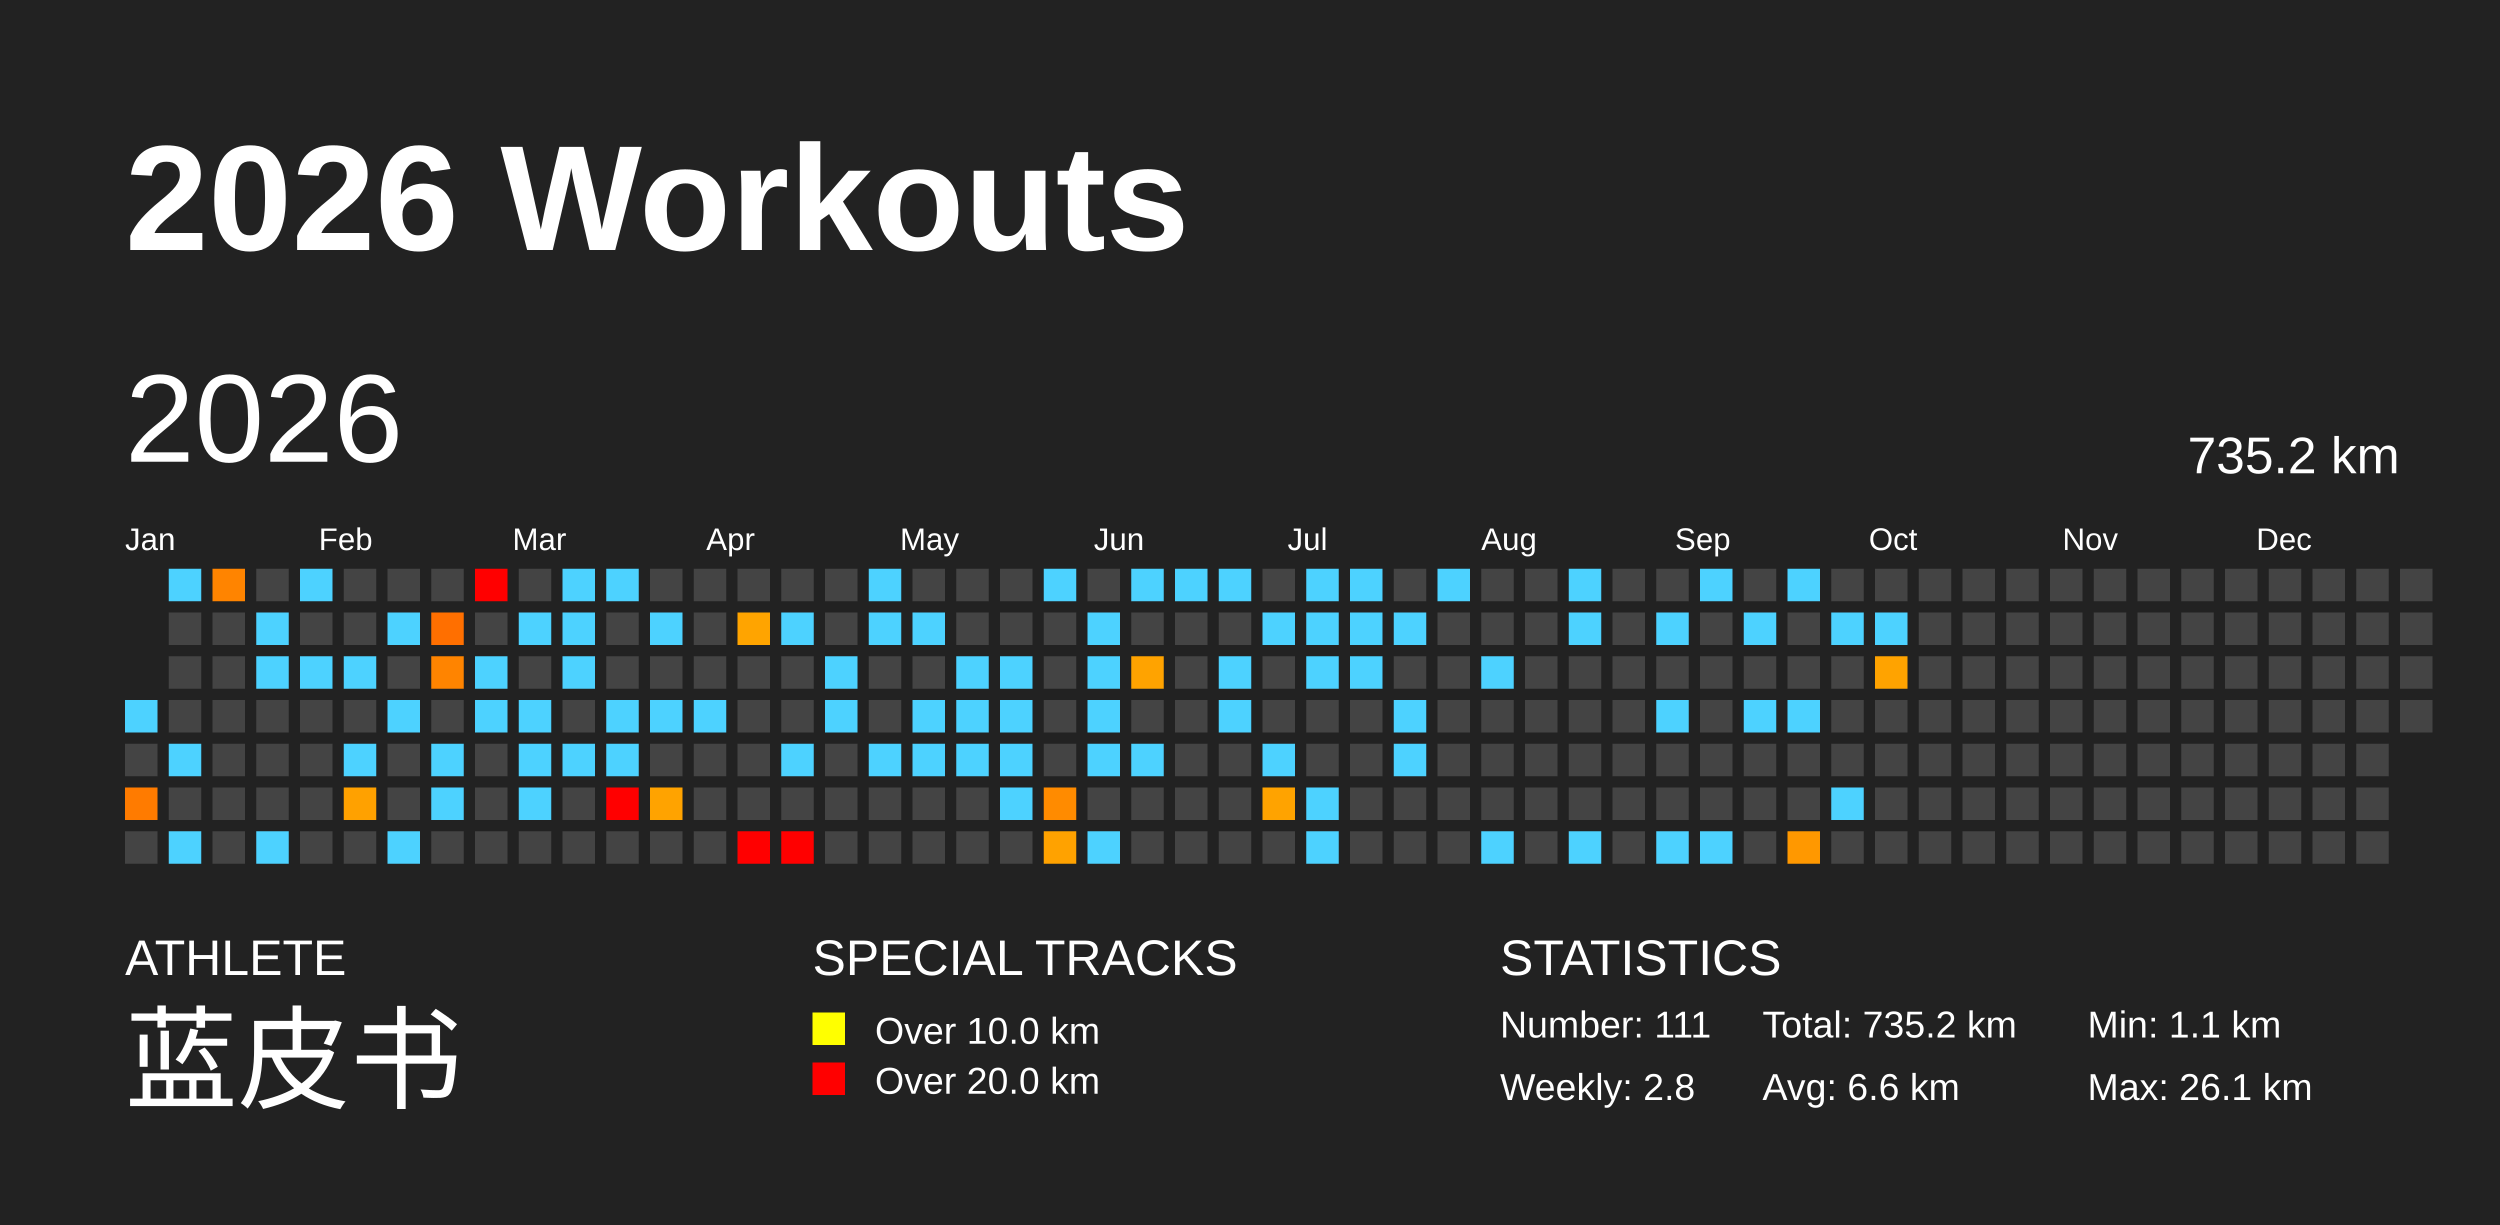
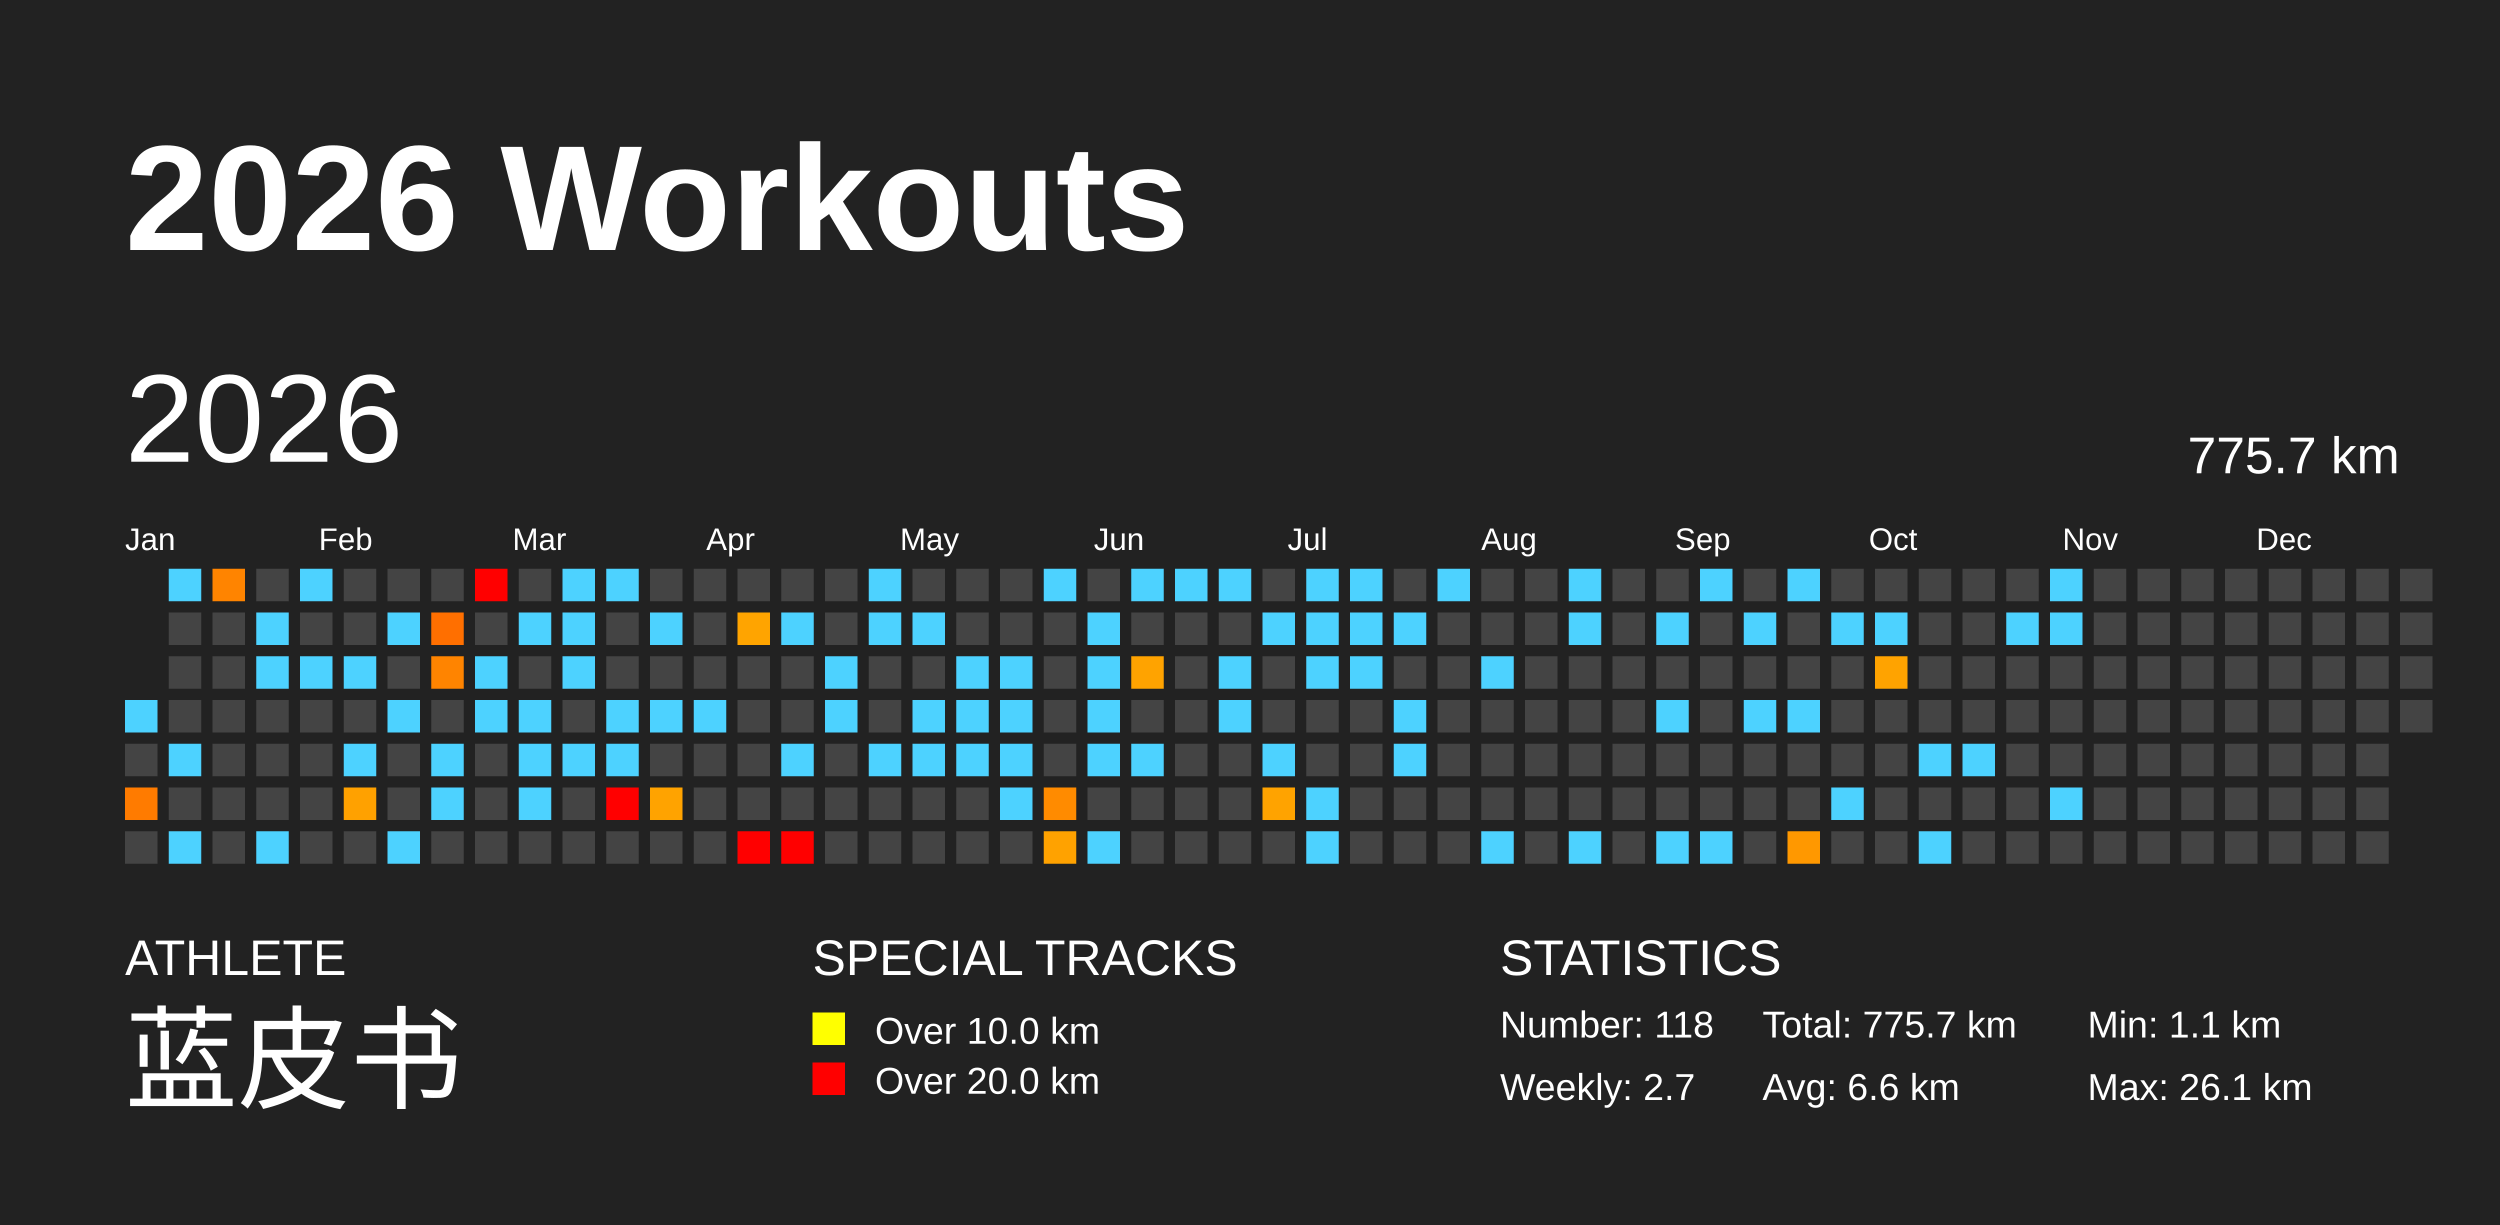
<svg xmlns="http://www.w3.org/2000/svg" baseProfile="full" height="98mm" version="1.1" viewBox="0,0,200,98" width="200mm">
  <defs />
  <rect fill="#222222" height="98" width="200" x="0" y="0" />
  <text fill="#FFFFFF" style="font-size:12px; font-family:Arial; font-weight:bold;" x="10" y="20">2026 Workouts</text>
  <text fill="#FFFFFF" style="font-size:4px; font-family:Arial" x="10" y="78">ATHLETE</text>
  <text fill="#FFFFFF" style="font-size:9px; font-family:Arial" x="10" y="88">蓝皮书</text>
  <text fill="#FFFFFF" style="font-size:4px; font-family:Arial" x="65" y="78">SPECIAL TRACKS</text>
  <rect fill="yellow" height="2.6" width="2.6" x="65" y="81" />
  <text fill="#FFFFFF" style="font-size:3px; font-family:Arial" x="70" y="83.5">Over 10.0 km</text>
  <rect fill="red" height="2.6" width="2.6" x="65" y="85" />
  <text fill="#FFFFFF" style="font-size:3px; font-family:Arial" x="70" y="87.5">Over 20.0 km</text>
  <text fill="#FFFFFF" style="font-size:4px; font-family:Arial" x="120" y="78">STATISTICS</text>
-   <text fill="#FFFFFF" style="font-size:3px; font-family:Arial" x="120" y="83">Number: 111</text>
-   <text fill="#FFFFFF" style="font-size:3px; font-family:Arial" x="120" y="88">Weekly: 2.8</text>
-   <text fill="#FFFFFF" style="font-size:3px; font-family:Arial" x="141" y="83">Total: 735.2 km</text>
+   <text fill="#FFFFFF" style="font-size:3px; font-family:Arial" x="120" y="83">Number: 118</text>
+   <text fill="#FFFFFF" style="font-size:3px; font-family:Arial" x="120" y="88">Weekly: 2.7</text>
+   <text fill="#FFFFFF" style="font-size:3px; font-family:Arial" x="141" y="83">Total: 775.7 km</text>
  <text fill="#FFFFFF" style="font-size:3px; font-family:Arial" x="141" y="88">Avg: 6.6 km</text>
  <text fill="#FFFFFF" style="font-size:3px; font-family:Arial" x="167" y="83">Min: 1.1 km</text>
  <text fill="#FFFFFF" style="font-size:3px; font-family:Arial" x="167" y="88">Max: 26.1 km</text>
  <text dominant-baseline="hanging" fill="#FFFFFF" style="font-size:10.0px; font-family:Arial;" x="10" y="30">2026</text>
-   <text dominant-baseline="hanging" fill="#FFFFFF" style="font-size:4.125px; font-family:Arial;" x="175" y="35">735.2 km</text>
+   <text dominant-baseline="hanging" fill="#FFFFFF" style="font-size:4.125px; font-family:Arial;" x="175" y="35">775.7 km</text>
  <text fill="#FFFFFF" style="font-size:2.5px; font-family:Arial" x="10.0" y="44">Jan</text>
  <text fill="#FFFFFF" style="font-size:2.5px; font-family:Arial" x="25.5" y="44">Feb</text>
  <text fill="#FFFFFF" style="font-size:2.5px; font-family:Arial" x="41.0" y="44">Mar</text>
  <text fill="#FFFFFF" style="font-size:2.5px; font-family:Arial" x="56.5" y="44">Apr</text>
  <text fill="#FFFFFF" style="font-size:2.5px; font-family:Arial" x="72.0" y="44">May</text>
  <text fill="#FFFFFF" style="font-size:2.5px; font-family:Arial" x="87.5" y="44">Jun</text>
  <text fill="#FFFFFF" style="font-size:2.5px; font-family:Arial" x="103.0" y="44">Jul</text>
  <text fill="#FFFFFF" style="font-size:2.5px; font-family:Arial" x="118.5" y="44">Aug</text>
  <text fill="#FFFFFF" style="font-size:2.5px; font-family:Arial" x="134.0" y="44">Sep</text>
  <text fill="#FFFFFF" style="font-size:2.5px; font-family:Arial" x="149.5" y="44">Oct</text>
  <text fill="#FFFFFF" style="font-size:2.5px; font-family:Arial" x="165.0" y="44">Nov</text>
  <text fill="#FFFFFF" style="font-size:2.5px; font-family:Arial" x="180.5" y="44">Dec</text>
  <rect fill="#4dd2ff" height="2.6" width="2.6" x="10.0" y="56.0" />
  <rect fill="#444444" height="2.6" width="2.6" x="10.0" y="59.5" />
  <rect fill="#ff7b00" height="2.6" width="2.6" x="10.0" y="63.0" />
  <rect fill="#444444" height="2.6" width="2.6" x="10.0" y="66.5" />
  <rect fill="#4dd2ff" height="2.6" width="2.6" x="13.5" y="45.5" />
  <rect fill="#444444" height="2.6" width="2.6" x="13.5" y="49.0" />
  <rect fill="#444444" height="2.6" width="2.6" x="13.5" y="52.5" />
  <rect fill="#444444" height="2.6" width="2.6" x="13.5" y="56.0" />
  <rect fill="#4dd2ff" height="2.6" width="2.6" x="13.5" y="59.5" />
  <rect fill="#444444" height="2.6" width="2.6" x="13.5" y="63.0" />
  <rect fill="#4dd2ff" height="2.6" width="2.6" x="13.5" y="66.5" />
  <rect fill="#ff8400" height="2.6" width="2.6" x="17.0" y="45.5" />
  <rect fill="#444444" height="2.6" width="2.6" x="17.0" y="49.0" />
  <rect fill="#444444" height="2.6" width="2.6" x="17.0" y="52.5" />
  <rect fill="#444444" height="2.6" width="2.6" x="17.0" y="56.0" />
  <rect fill="#444444" height="2.6" width="2.6" x="17.0" y="59.5" />
  <rect fill="#444444" height="2.6" width="2.6" x="17.0" y="63.0" />
  <rect fill="#444444" height="2.6" width="2.6" x="17.0" y="66.5" />
  <rect fill="#444444" height="2.6" width="2.6" x="20.5" y="45.5" />
  <rect fill="#4dd2ff" height="2.6" width="2.6" x="20.5" y="49.0" />
  <rect fill="#4dd2ff" height="2.6" width="2.6" x="20.5" y="52.5" />
  <rect fill="#444444" height="2.6" width="2.6" x="20.5" y="56.0" />
  <rect fill="#444444" height="2.6" width="2.6" x="20.5" y="59.5" />
  <rect fill="#444444" height="2.6" width="2.6" x="20.5" y="63.0" />
  <rect fill="#4dd2ff" height="2.6" width="2.6" x="20.5" y="66.5" />
  <rect fill="#4dd2ff" height="2.6" width="2.6" x="24.0" y="45.5" />
  <rect fill="#444444" height="2.6" width="2.6" x="24.0" y="49.0" />
  <rect fill="#4dd2ff" height="2.6" width="2.6" x="24.0" y="52.5" />
  <rect fill="#444444" height="2.6" width="2.6" x="24.0" y="56.0" />
  <rect fill="#444444" height="2.6" width="2.6" x="24.0" y="59.5" />
  <rect fill="#444444" height="2.6" width="2.6" x="24.0" y="63.0" />
  <rect fill="#444444" height="2.6" width="2.6" x="24.0" y="66.5" />
  <rect fill="#444444" height="2.6" width="2.6" x="27.5" y="45.5" />
  <rect fill="#444444" height="2.6" width="2.6" x="27.5" y="49.0" />
  <rect fill="#4dd2ff" height="2.6" width="2.6" x="27.5" y="52.5" />
  <rect fill="#444444" height="2.6" width="2.6" x="27.5" y="56.0" />
  <rect fill="#4dd2ff" height="2.6" width="2.6" x="27.5" y="59.5" />
  <rect fill="#ffa100" height="2.6" width="2.6" x="27.5" y="63.0" />
  <rect fill="#444444" height="2.6" width="2.6" x="27.5" y="66.5" />
  <rect fill="#444444" height="2.6" width="2.6" x="31.0" y="45.5" />
  <rect fill="#4dd2ff" height="2.6" width="2.6" x="31.0" y="49.0" />
  <rect fill="#444444" height="2.6" width="2.6" x="31.0" y="52.5" />
  <rect fill="#4dd2ff" height="2.6" width="2.6" x="31.0" y="56.0" />
  <rect fill="#444444" height="2.6" width="2.6" x="31.0" y="59.5" />
  <rect fill="#444444" height="2.6" width="2.6" x="31.0" y="63.0" />
  <rect fill="#4dd2ff" height="2.6" width="2.6" x="31.0" y="66.5" />
  <rect fill="#444444" height="2.6" width="2.6" x="34.5" y="45.5" />
  <rect fill="#ff6f00" height="2.6" width="2.6" x="34.5" y="49.0" />
  <rect fill="#ff8400" height="2.6" width="2.6" x="34.5" y="52.5" />
  <rect fill="#444444" height="2.6" width="2.6" x="34.5" y="56.0" />
  <rect fill="#4dd2ff" height="2.6" width="2.6" x="34.5" y="59.5" />
  <rect fill="#4dd2ff" height="2.6" width="2.6" x="34.5" y="63.0" />
  <rect fill="#444444" height="2.6" width="2.6" x="34.5" y="66.5" />
  <rect fill="red" height="2.6" width="2.6" x="38.0" y="45.5" />
  <rect fill="#444444" height="2.6" width="2.6" x="38.0" y="49.0" />
  <rect fill="#4dd2ff" height="2.6" width="2.6" x="38.0" y="52.5" />
  <rect fill="#4dd2ff" height="2.6" width="2.6" x="38.0" y="56.0" />
  <rect fill="#444444" height="2.6" width="2.6" x="38.0" y="59.5" />
  <rect fill="#444444" height="2.6" width="2.6" x="38.0" y="63.0" />
  <rect fill="#444444" height="2.6" width="2.6" x="38.0" y="66.5" />
  <rect fill="#444444" height="2.6" width="2.6" x="41.5" y="45.5" />
  <rect fill="#4dd2ff" height="2.6" width="2.6" x="41.5" y="49.0" />
  <rect fill="#444444" height="2.6" width="2.6" x="41.5" y="52.5" />
  <rect fill="#4dd2ff" height="2.6" width="2.6" x="41.5" y="56.0" />
  <rect fill="#4dd2ff" height="2.6" width="2.6" x="41.5" y="59.5" />
  <rect fill="#4dd2ff" height="2.6" width="2.6" x="41.5" y="63.0" />
  <rect fill="#444444" height="2.6" width="2.6" x="41.5" y="66.5" />
  <rect fill="#4dd2ff" height="2.6" width="2.6" x="45.0" y="45.5" />
  <rect fill="#4dd2ff" height="2.6" width="2.6" x="45.0" y="49.0" />
  <rect fill="#4dd2ff" height="2.6" width="2.6" x="45.0" y="52.5" />
  <rect fill="#444444" height="2.6" width="2.6" x="45.0" y="56.0" />
  <rect fill="#4dd2ff" height="2.6" width="2.6" x="45.0" y="59.5" />
  <rect fill="#444444" height="2.6" width="2.6" x="45.0" y="63.0" />
  <rect fill="#444444" height="2.6" width="2.6" x="45.0" y="66.5" />
  <rect fill="#4dd2ff" height="2.6" width="2.6" x="48.5" y="45.5" />
  <rect fill="#444444" height="2.6" width="2.6" x="48.5" y="49.0" />
  <rect fill="#444444" height="2.6" width="2.6" x="48.5" y="52.5" />
  <rect fill="#4dd2ff" height="2.6" width="2.6" x="48.5" y="56.0" />
  <rect fill="#4dd2ff" height="2.6" width="2.6" x="48.5" y="59.5" />
  <rect fill="red" height="2.6" width="2.6" x="48.5" y="63.0" />
  <rect fill="#444444" height="2.6" width="2.6" x="48.5" y="66.5" />
  <rect fill="#444444" height="2.6" width="2.6" x="52.0" y="45.5" />
  <rect fill="#4dd2ff" height="2.6" width="2.6" x="52.0" y="49.0" />
  <rect fill="#444444" height="2.6" width="2.6" x="52.0" y="52.5" />
  <rect fill="#4dd2ff" height="2.6" width="2.6" x="52.0" y="56.0" />
  <rect fill="#444444" height="2.6" width="2.6" x="52.0" y="59.5" />
  <rect fill="#ffa300" height="2.6" width="2.6" x="52.0" y="63.0" />
  <rect fill="#444444" height="2.6" width="2.6" x="52.0" y="66.5" />
  <rect fill="#444444" height="2.6" width="2.6" x="55.5" y="45.5" />
  <rect fill="#444444" height="2.6" width="2.6" x="55.5" y="49.0" />
  <rect fill="#444444" height="2.6" width="2.6" x="55.5" y="52.5" />
  <rect fill="#4dd2ff" height="2.6" width="2.6" x="55.5" y="56.0" />
  <rect fill="#444444" height="2.6" width="2.6" x="55.5" y="59.5" />
  <rect fill="#444444" height="2.6" width="2.6" x="55.5" y="63.0" />
  <rect fill="#444444" height="2.6" width="2.6" x="55.5" y="66.5" />
  <rect fill="#444444" height="2.6" width="2.6" x="59.0" y="45.5" />
  <rect fill="#ffa400" height="2.6" width="2.6" x="59.0" y="49.0" />
  <rect fill="#444444" height="2.6" width="2.6" x="59.0" y="52.5" />
  <rect fill="#444444" height="2.6" width="2.6" x="59.0" y="56.0" />
  <rect fill="#444444" height="2.6" width="2.6" x="59.0" y="59.5" />
  <rect fill="#444444" height="2.6" width="2.6" x="59.0" y="63.0" />
  <rect fill="red" height="2.6" width="2.6" x="59.0" y="66.5" />
  <rect fill="#444444" height="2.6" width="2.6" x="62.5" y="45.5" />
  <rect fill="#4dd2ff" height="2.6" width="2.6" x="62.5" y="49.0" />
  <rect fill="#444444" height="2.6" width="2.6" x="62.5" y="52.5" />
  <rect fill="#444444" height="2.6" width="2.6" x="62.5" y="56.0" />
  <rect fill="#4dd2ff" height="2.6" width="2.6" x="62.5" y="59.5" />
  <rect fill="#444444" height="2.6" width="2.6" x="62.5" y="63.0" />
  <rect fill="red" height="2.6" width="2.6" x="62.5" y="66.5" />
  <rect fill="#444444" height="2.6" width="2.6" x="66.0" y="45.5" />
  <rect fill="#444444" height="2.6" width="2.6" x="66.0" y="49.0" />
  <rect fill="#4dd2ff" height="2.6" width="2.6" x="66.0" y="52.5" />
  <rect fill="#4dd2ff" height="2.6" width="2.6" x="66.0" y="56.0" />
  <rect fill="#444444" height="2.6" width="2.6" x="66.0" y="59.5" />
  <rect fill="#444444" height="2.6" width="2.6" x="66.0" y="63.0" />
  <rect fill="#444444" height="2.6" width="2.6" x="66.0" y="66.5" />
  <rect fill="#4dd2ff" height="2.6" width="2.6" x="69.5" y="45.5" />
  <rect fill="#4dd2ff" height="2.6" width="2.6" x="69.5" y="49.0" />
  <rect fill="#444444" height="2.6" width="2.6" x="69.5" y="52.5" />
  <rect fill="#444444" height="2.6" width="2.6" x="69.5" y="56.0" />
  <rect fill="#4dd2ff" height="2.6" width="2.6" x="69.5" y="59.5" />
  <rect fill="#444444" height="2.6" width="2.6" x="69.5" y="63.0" />
  <rect fill="#444444" height="2.6" width="2.6" x="69.5" y="66.5" />
  <rect fill="#444444" height="2.6" width="2.6" x="73.0" y="45.5" />
  <rect fill="#4dd2ff" height="2.6" width="2.6" x="73.0" y="49.0" />
  <rect fill="#444444" height="2.6" width="2.6" x="73.0" y="52.5" />
  <rect fill="#4dd2ff" height="2.6" width="2.6" x="73.0" y="56.0" />
  <rect fill="#4dd2ff" height="2.6" width="2.6" x="73.0" y="59.5" />
  <rect fill="#444444" height="2.6" width="2.6" x="73.0" y="63.0" />
  <rect fill="#444444" height="2.6" width="2.6" x="73.0" y="66.5" />
  <rect fill="#444444" height="2.6" width="2.6" x="76.5" y="45.5" />
  <rect fill="#444444" height="2.6" width="2.6" x="76.5" y="49.0" />
  <rect fill="#4dd2ff" height="2.6" width="2.6" x="76.5" y="52.5" />
  <rect fill="#4dd2ff" height="2.6" width="2.6" x="76.5" y="56.0" />
  <rect fill="#4dd2ff" height="2.6" width="2.6" x="76.5" y="59.5" />
  <rect fill="#444444" height="2.6" width="2.6" x="76.5" y="63.0" />
  <rect fill="#444444" height="2.6" width="2.6" x="76.5" y="66.5" />
  <rect fill="#444444" height="2.6" width="2.6" x="80.0" y="45.5" />
  <rect fill="#444444" height="2.6" width="2.6" x="80.0" y="49.0" />
  <rect fill="#4dd2ff" height="2.6" width="2.6" x="80.0" y="52.5" />
  <rect fill="#4dd2ff" height="2.6" width="2.6" x="80.0" y="56.0" />
  <rect fill="#4dd2ff" height="2.6" width="2.6" x="80.0" y="59.5" />
  <rect fill="#4dd2ff" height="2.6" width="2.6" x="80.0" y="63.0" />
  <rect fill="#444444" height="2.6" width="2.6" x="80.0" y="66.5" />
  <rect fill="#4dd2ff" height="2.6" width="2.6" x="83.5" y="45.5" />
  <rect fill="#444444" height="2.6" width="2.6" x="83.5" y="49.0" />
  <rect fill="#444444" height="2.6" width="2.6" x="83.5" y="52.5" />
  <rect fill="#444444" height="2.6" width="2.6" x="83.5" y="56.0" />
  <rect fill="#444444" height="2.6" width="2.6" x="83.5" y="59.5" />
  <rect fill="#ff8b00" height="2.6" width="2.6" x="83.5" y="63.0" />
  <rect fill="#ffa200" height="2.6" width="2.6" x="83.5" y="66.5" />
  <rect fill="#444444" height="2.6" width="2.6" x="87.0" y="45.5" />
  <rect fill="#4dd2ff" height="2.6" width="2.6" x="87.0" y="49.0" />
  <rect fill="#4dd2ff" height="2.6" width="2.6" x="87.0" y="52.5" />
  <rect fill="#4dd2ff" height="2.6" width="2.6" x="87.0" y="56.0" />
  <rect fill="#4dd2ff" height="2.6" width="2.6" x="87.0" y="59.5" />
  <rect fill="#444444" height="2.6" width="2.6" x="87.0" y="63.0" />
  <rect fill="#4dd2ff" height="2.6" width="2.6" x="87.0" y="66.5" />
  <rect fill="#4dd2ff" height="2.6" width="2.6" x="90.5" y="45.5" />
  <rect fill="#444444" height="2.6" width="2.6" x="90.5" y="49.0" />
  <rect fill="#ffa300" height="2.6" width="2.6" x="90.5" y="52.5" />
  <rect fill="#444444" height="2.6" width="2.6" x="90.5" y="56.0" />
  <rect fill="#4dd2ff" height="2.6" width="2.6" x="90.5" y="59.5" />
  <rect fill="#444444" height="2.6" width="2.6" x="90.5" y="63.0" />
  <rect fill="#444444" height="2.6" width="2.6" x="90.5" y="66.5" />
  <rect fill="#4dd2ff" height="2.6" width="2.6" x="94.0" y="45.5" />
  <rect fill="#444444" height="2.6" width="2.6" x="94.0" y="49.0" />
  <rect fill="#444444" height="2.6" width="2.6" x="94.0" y="52.5" />
  <rect fill="#444444" height="2.6" width="2.6" x="94.0" y="56.0" />
  <rect fill="#444444" height="2.6" width="2.6" x="94.0" y="59.5" />
  <rect fill="#444444" height="2.6" width="2.6" x="94.0" y="63.0" />
  <rect fill="#444444" height="2.6" width="2.6" x="94.0" y="66.5" />
  <rect fill="#4dd2ff" height="2.6" width="2.6" x="97.5" y="45.5" />
  <rect fill="#444444" height="2.6" width="2.6" x="97.5" y="49.0" />
  <rect fill="#4dd2ff" height="2.6" width="2.6" x="97.5" y="52.5" />
  <rect fill="#4dd2ff" height="2.6" width="2.6" x="97.5" y="56.0" />
  <rect fill="#444444" height="2.6" width="2.6" x="97.5" y="59.5" />
  <rect fill="#444444" height="2.6" width="2.6" x="97.5" y="63.0" />
  <rect fill="#444444" height="2.6" width="2.6" x="97.5" y="66.5" />
  <rect fill="#444444" height="2.6" width="2.6" x="101.0" y="45.5" />
  <rect fill="#4dd2ff" height="2.6" width="2.6" x="101.0" y="49.0" />
  <rect fill="#444444" height="2.6" width="2.6" x="101.0" y="52.5" />
  <rect fill="#444444" height="2.6" width="2.6" x="101.0" y="56.0" />
  <rect fill="#4dd2ff" height="2.6" width="2.6" x="101.0" y="59.5" />
  <rect fill="#ffa300" height="2.6" width="2.6" x="101.0" y="63.0" />
  <rect fill="#444444" height="2.6" width="2.6" x="101.0" y="66.5" />
  <rect fill="#4dd2ff" height="2.6" width="2.6" x="104.5" y="45.5" />
  <rect fill="#4dd2ff" height="2.6" width="2.6" x="104.5" y="49.0" />
  <rect fill="#4dd2ff" height="2.6" width="2.6" x="104.5" y="52.5" />
  <rect fill="#444444" height="2.6" width="2.6" x="104.5" y="56.0" />
  <rect fill="#444444" height="2.6" width="2.6" x="104.5" y="59.5" />
  <rect fill="#4dd2ff" height="2.6" width="2.6" x="104.5" y="63.0" />
  <rect fill="#4dd2ff" height="2.6" width="2.6" x="104.5" y="66.5" />
  <rect fill="#4dd2ff" height="2.6" width="2.6" x="108.0" y="45.5" />
  <rect fill="#4dd2ff" height="2.6" width="2.6" x="108.0" y="49.0" />
  <rect fill="#4dd2ff" height="2.6" width="2.6" x="108.0" y="52.5" />
  <rect fill="#444444" height="2.6" width="2.6" x="108.0" y="56.0" />
  <rect fill="#444444" height="2.6" width="2.6" x="108.0" y="59.5" />
  <rect fill="#444444" height="2.6" width="2.6" x="108.0" y="63.0" />
  <rect fill="#444444" height="2.6" width="2.6" x="108.0" y="66.5" />
  <rect fill="#444444" height="2.6" width="2.6" x="111.5" y="45.5" />
  <rect fill="#4dd2ff" height="2.6" width="2.6" x="111.5" y="49.0" />
  <rect fill="#444444" height="2.6" width="2.6" x="111.5" y="52.5" />
  <rect fill="#4dd2ff" height="2.6" width="2.6" x="111.5" y="56.0" />
  <rect fill="#4dd2ff" height="2.6" width="2.6" x="111.5" y="59.5" />
  <rect fill="#444444" height="2.6" width="2.6" x="111.5" y="63.0" />
  <rect fill="#444444" height="2.6" width="2.6" x="111.5" y="66.5" />
  <rect fill="#4dd2ff" height="2.6" width="2.6" x="115.0" y="45.5" />
  <rect fill="#444444" height="2.6" width="2.6" x="115.0" y="49.0" />
  <rect fill="#444444" height="2.6" width="2.6" x="115.0" y="52.5" />
  <rect fill="#444444" height="2.6" width="2.6" x="115.0" y="56.0" />
  <rect fill="#444444" height="2.6" width="2.6" x="115.0" y="59.5" />
  <rect fill="#444444" height="2.6" width="2.6" x="115.0" y="63.0" />
  <rect fill="#444444" height="2.6" width="2.6" x="115.0" y="66.5" />
  <rect fill="#444444" height="2.6" width="2.6" x="118.5" y="45.5" />
  <rect fill="#444444" height="2.6" width="2.6" x="118.5" y="49.0" />
  <rect fill="#4dd2ff" height="2.6" width="2.6" x="118.5" y="52.5" />
  <rect fill="#444444" height="2.6" width="2.6" x="118.5" y="56.0" />
  <rect fill="#444444" height="2.6" width="2.6" x="118.5" y="59.5" />
  <rect fill="#444444" height="2.6" width="2.6" x="118.5" y="63.0" />
  <rect fill="#4dd2ff" height="2.6" width="2.6" x="118.5" y="66.5" />
  <rect fill="#444444" height="2.6" width="2.6" x="122.0" y="45.5" />
  <rect fill="#444444" height="2.6" width="2.6" x="122.0" y="49.0" />
  <rect fill="#444444" height="2.6" width="2.6" x="122.0" y="52.5" />
  <rect fill="#444444" height="2.6" width="2.6" x="122.0" y="56.0" />
  <rect fill="#444444" height="2.6" width="2.6" x="122.0" y="59.5" />
  <rect fill="#444444" height="2.6" width="2.6" x="122.0" y="63.0" />
  <rect fill="#444444" height="2.6" width="2.6" x="122.0" y="66.5" />
  <rect fill="#4dd2ff" height="2.6" width="2.6" x="125.5" y="45.5" />
  <rect fill="#4dd2ff" height="2.6" width="2.6" x="125.5" y="49.0" />
  <rect fill="#444444" height="2.6" width="2.6" x="125.5" y="52.5" />
  <rect fill="#444444" height="2.6" width="2.6" x="125.5" y="56.0" />
  <rect fill="#444444" height="2.6" width="2.6" x="125.5" y="59.5" />
  <rect fill="#444444" height="2.6" width="2.6" x="125.5" y="63.0" />
  <rect fill="#4dd2ff" height="2.6" width="2.6" x="125.5" y="66.5" />
  <rect fill="#444444" height="2.6" width="2.6" x="129.0" y="45.5" />
  <rect fill="#444444" height="2.6" width="2.6" x="129.0" y="49.0" />
  <rect fill="#444444" height="2.6" width="2.6" x="129.0" y="52.5" />
  <rect fill="#444444" height="2.6" width="2.6" x="129.0" y="56.0" />
  <rect fill="#444444" height="2.6" width="2.6" x="129.0" y="59.5" />
  <rect fill="#444444" height="2.6" width="2.6" x="129.0" y="63.0" />
  <rect fill="#444444" height="2.6" width="2.6" x="129.0" y="66.5" />
  <rect fill="#444444" height="2.6" width="2.6" x="132.5" y="45.5" />
  <rect fill="#4dd2ff" height="2.6" width="2.6" x="132.5" y="49.0" />
  <rect fill="#444444" height="2.6" width="2.6" x="132.5" y="52.5" />
  <rect fill="#4dd2ff" height="2.6" width="2.6" x="132.5" y="56.0" />
  <rect fill="#444444" height="2.6" width="2.6" x="132.5" y="59.5" />
  <rect fill="#444444" height="2.6" width="2.6" x="132.5" y="63.0" />
  <rect fill="#4dd2ff" height="2.6" width="2.6" x="132.5" y="66.5" />
  <rect fill="#4dd2ff" height="2.6" width="2.6" x="136.0" y="45.5" />
  <rect fill="#444444" height="2.6" width="2.6" x="136.0" y="49.0" />
  <rect fill="#444444" height="2.6" width="2.6" x="136.0" y="52.5" />
  <rect fill="#444444" height="2.6" width="2.6" x="136.0" y="56.0" />
  <rect fill="#444444" height="2.6" width="2.6" x="136.0" y="59.5" />
  <rect fill="#444444" height="2.6" width="2.6" x="136.0" y="63.0" />
  <rect fill="#4dd2ff" height="2.6" width="2.6" x="136.0" y="66.5" />
  <rect fill="#444444" height="2.6" width="2.6" x="139.5" y="45.5" />
  <rect fill="#4dd2ff" height="2.6" width="2.6" x="139.5" y="49.0" />
  <rect fill="#444444" height="2.6" width="2.6" x="139.5" y="52.5" />
  <rect fill="#4dd2ff" height="2.6" width="2.6" x="139.5" y="56.0" />
  <rect fill="#444444" height="2.6" width="2.6" x="139.5" y="59.5" />
  <rect fill="#444444" height="2.6" width="2.6" x="139.5" y="63.0" />
  <rect fill="#444444" height="2.6" width="2.6" x="139.5" y="66.5" />
  <rect fill="#4dd2ff" height="2.6" width="2.6" x="143.0" y="45.5" />
  <rect fill="#444444" height="2.6" width="2.6" x="143.0" y="49.0" />
  <rect fill="#444444" height="2.6" width="2.6" x="143.0" y="52.5" />
  <rect fill="#4dd2ff" height="2.6" width="2.6" x="143.0" y="56.0" />
  <rect fill="#444444" height="2.6" width="2.6" x="143.0" y="59.5" />
  <rect fill="#444444" height="2.6" width="2.6" x="143.0" y="63.0" />
  <rect fill="#ff9800" height="2.6" width="2.6" x="143.0" y="66.5" />
  <rect fill="#444444" height="2.6" width="2.6" x="146.5" y="45.5" />
  <rect fill="#4dd2ff" height="2.6" width="2.6" x="146.5" y="49.0" />
  <rect fill="#444444" height="2.6" width="2.6" x="146.5" y="52.5" />
  <rect fill="#444444" height="2.6" width="2.6" x="146.5" y="56.0" />
  <rect fill="#444444" height="2.6" width="2.6" x="146.5" y="59.5" />
  <rect fill="#4dd2ff" height="2.6" width="2.6" x="146.5" y="63.0" />
  <rect fill="#444444" height="2.6" width="2.6" x="146.5" y="66.5" />
  <rect fill="#444444" height="2.6" width="2.6" x="150.0" y="45.5" />
  <rect fill="#4dd2ff" height="2.6" width="2.6" x="150.0" y="49.0" />
  <rect fill="#ffa300" height="2.6" width="2.6" x="150.0" y="52.5" />
  <rect fill="#444444" height="2.6" width="2.6" x="150.0" y="56.0" />
  <rect fill="#444444" height="2.6" width="2.6" x="150.0" y="59.5" />
  <rect fill="#444444" height="2.6" width="2.6" x="150.0" y="63.0" />
  <rect fill="#444444" height="2.6" width="2.6" x="150.0" y="66.5" />
  <rect fill="#444444" height="2.6" width="2.6" x="153.5" y="45.5" />
  <rect fill="#444444" height="2.6" width="2.6" x="153.5" y="49.0" />
  <rect fill="#444444" height="2.6" width="2.6" x="153.5" y="52.5" />
  <rect fill="#444444" height="2.6" width="2.6" x="153.5" y="56.0" />
-   <rect fill="#444444" height="2.6" width="2.6" x="153.5" y="59.5" />
+   <rect fill="#4dd2ff" height="2.6" width="2.6" x="153.5" y="59.5" />
  <rect fill="#444444" height="2.6" width="2.6" x="153.5" y="63.0" />
-   <rect fill="#444444" height="2.6" width="2.6" x="153.5" y="66.5" />
+   <rect fill="#4dd2ff" height="2.6" width="2.6" x="153.5" y="66.5" />
  <rect fill="#444444" height="2.6" width="2.6" x="157.0" y="45.5" />
  <rect fill="#444444" height="2.6" width="2.6" x="157.0" y="49.0" />
  <rect fill="#444444" height="2.6" width="2.6" x="157.0" y="52.5" />
  <rect fill="#444444" height="2.6" width="2.6" x="157.0" y="56.0" />
-   <rect fill="#444444" height="2.6" width="2.6" x="157.0" y="59.5" />
+   <rect fill="#4dd2ff" height="2.6" width="2.6" x="157.0" y="59.5" />
  <rect fill="#444444" height="2.6" width="2.6" x="157.0" y="63.0" />
  <rect fill="#444444" height="2.6" width="2.6" x="157.0" y="66.5" />
  <rect fill="#444444" height="2.6" width="2.6" x="160.5" y="45.5" />
-   <rect fill="#444444" height="2.6" width="2.6" x="160.5" y="49.0" />
+   <rect fill="#4dd2ff" height="2.6" width="2.6" x="160.5" y="49.0" />
  <rect fill="#444444" height="2.6" width="2.6" x="160.5" y="52.5" />
  <rect fill="#444444" height="2.6" width="2.6" x="160.5" y="56.0" />
  <rect fill="#444444" height="2.6" width="2.6" x="160.5" y="59.5" />
  <rect fill="#444444" height="2.6" width="2.6" x="160.5" y="63.0" />
  <rect fill="#444444" height="2.6" width="2.6" x="160.5" y="66.5" />
-   <rect fill="#444444" height="2.6" width="2.6" x="164.0" y="45.5" />
-   <rect fill="#444444" height="2.6" width="2.6" x="164.0" y="49.0" />
+   <rect fill="#4dd2ff" height="2.6" width="2.6" x="164.0" y="45.5" />
+   <rect fill="#4dd2ff" height="2.6" width="2.6" x="164.0" y="49.0" />
  <rect fill="#444444" height="2.6" width="2.6" x="164.0" y="52.5" />
  <rect fill="#444444" height="2.6" width="2.6" x="164.0" y="56.0" />
  <rect fill="#444444" height="2.6" width="2.6" x="164.0" y="59.5" />
-   <rect fill="#444444" height="2.6" width="2.6" x="164.0" y="63.0" />
+   <rect fill="#4dd2ff" height="2.6" width="2.6" x="164.0" y="63.0" />
  <rect fill="#444444" height="2.6" width="2.6" x="164.0" y="66.5" />
  <rect fill="#444444" height="2.6" width="2.6" x="167.5" y="45.5" />
  <rect fill="#444444" height="2.6" width="2.6" x="167.5" y="49.0" />
  <rect fill="#444444" height="2.6" width="2.6" x="167.5" y="52.5" />
  <rect fill="#444444" height="2.6" width="2.6" x="167.5" y="56.0" />
  <rect fill="#444444" height="2.6" width="2.6" x="167.5" y="59.5" />
  <rect fill="#444444" height="2.6" width="2.6" x="167.5" y="63.0" />
  <rect fill="#444444" height="2.6" width="2.6" x="167.5" y="66.5" />
  <rect fill="#444444" height="2.6" width="2.6" x="171.0" y="45.5" />
  <rect fill="#444444" height="2.6" width="2.6" x="171.0" y="49.0" />
  <rect fill="#444444" height="2.6" width="2.6" x="171.0" y="52.5" />
  <rect fill="#444444" height="2.6" width="2.6" x="171.0" y="56.0" />
  <rect fill="#444444" height="2.6" width="2.6" x="171.0" y="59.5" />
  <rect fill="#444444" height="2.6" width="2.6" x="171.0" y="63.0" />
  <rect fill="#444444" height="2.6" width="2.6" x="171.0" y="66.5" />
  <rect fill="#444444" height="2.6" width="2.6" x="174.5" y="45.5" />
  <rect fill="#444444" height="2.6" width="2.6" x="174.5" y="49.0" />
  <rect fill="#444444" height="2.6" width="2.6" x="174.5" y="52.5" />
  <rect fill="#444444" height="2.6" width="2.6" x="174.5" y="56.0" />
  <rect fill="#444444" height="2.6" width="2.6" x="174.5" y="59.5" />
  <rect fill="#444444" height="2.6" width="2.6" x="174.5" y="63.0" />
  <rect fill="#444444" height="2.6" width="2.6" x="174.5" y="66.5" />
  <rect fill="#444444" height="2.6" width="2.6" x="178.0" y="45.5" />
  <rect fill="#444444" height="2.6" width="2.6" x="178.0" y="49.0" />
  <rect fill="#444444" height="2.6" width="2.6" x="178.0" y="52.5" />
  <rect fill="#444444" height="2.6" width="2.6" x="178.0" y="56.0" />
  <rect fill="#444444" height="2.6" width="2.6" x="178.0" y="59.5" />
  <rect fill="#444444" height="2.6" width="2.6" x="178.0" y="63.0" />
  <rect fill="#444444" height="2.6" width="2.6" x="178.0" y="66.5" />
  <rect fill="#444444" height="2.6" width="2.6" x="181.5" y="45.5" />
  <rect fill="#444444" height="2.6" width="2.6" x="181.5" y="49.0" />
  <rect fill="#444444" height="2.6" width="2.6" x="181.5" y="52.5" />
  <rect fill="#444444" height="2.6" width="2.6" x="181.5" y="56.0" />
  <rect fill="#444444" height="2.6" width="2.6" x="181.5" y="59.5" />
  <rect fill="#444444" height="2.6" width="2.6" x="181.5" y="63.0" />
  <rect fill="#444444" height="2.6" width="2.6" x="181.5" y="66.5" />
  <rect fill="#444444" height="2.6" width="2.6" x="185.0" y="45.5" />
  <rect fill="#444444" height="2.6" width="2.6" x="185.0" y="49.0" />
  <rect fill="#444444" height="2.6" width="2.6" x="185.0" y="52.5" />
  <rect fill="#444444" height="2.6" width="2.6" x="185.0" y="56.0" />
  <rect fill="#444444" height="2.6" width="2.6" x="185.0" y="59.5" />
  <rect fill="#444444" height="2.6" width="2.6" x="185.0" y="63.0" />
  <rect fill="#444444" height="2.6" width="2.6" x="185.0" y="66.5" />
  <rect fill="#444444" height="2.6" width="2.6" x="188.5" y="45.5" />
  <rect fill="#444444" height="2.6" width="2.6" x="188.5" y="49.0" />
  <rect fill="#444444" height="2.6" width="2.6" x="188.5" y="52.5" />
  <rect fill="#444444" height="2.6" width="2.6" x="188.5" y="56.0" />
  <rect fill="#444444" height="2.6" width="2.6" x="188.5" y="59.5" />
  <rect fill="#444444" height="2.6" width="2.6" x="188.5" y="63.0" />
  <rect fill="#444444" height="2.6" width="2.6" x="188.5" y="66.5" />
  <rect fill="#444444" height="2.6" width="2.6" x="192.0" y="45.5" />
  <rect fill="#444444" height="2.6" width="2.6" x="192.0" y="49.0" />
  <rect fill="#444444" height="2.6" width="2.6" x="192.0" y="52.5" />
  <rect fill="#444444" height="2.6" width="2.6" x="192.0" y="56.0" />
</svg>
